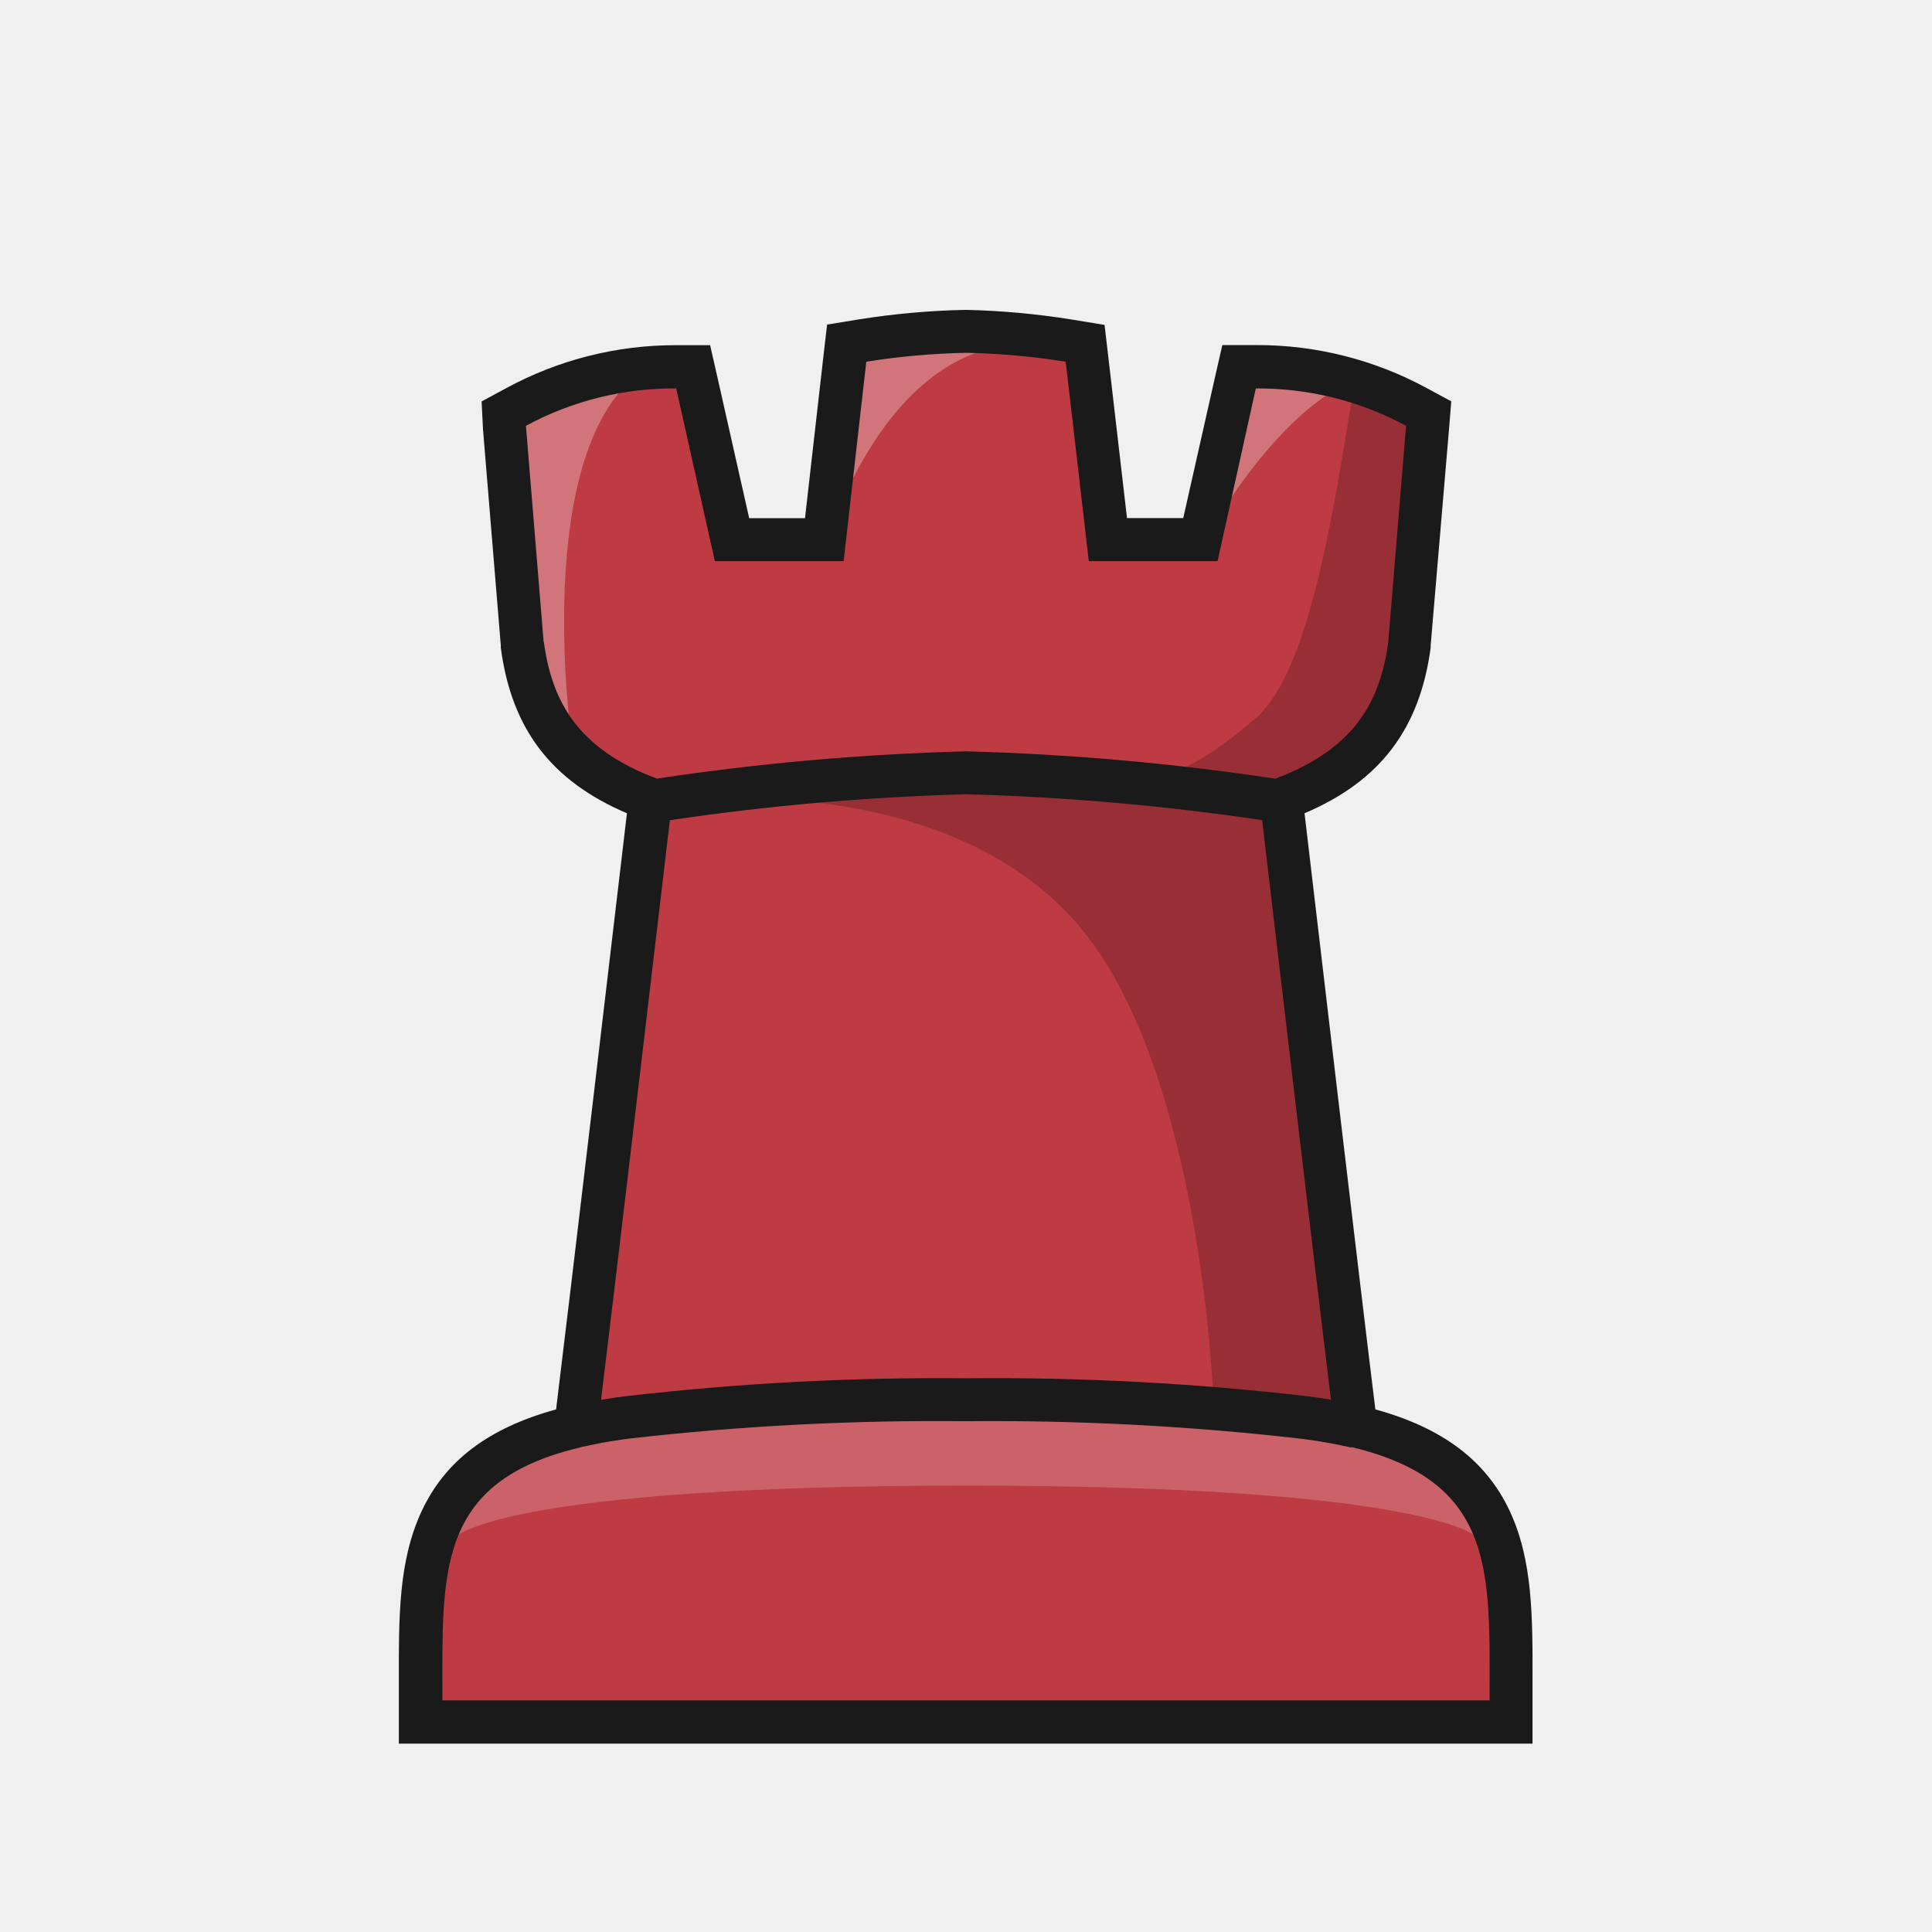
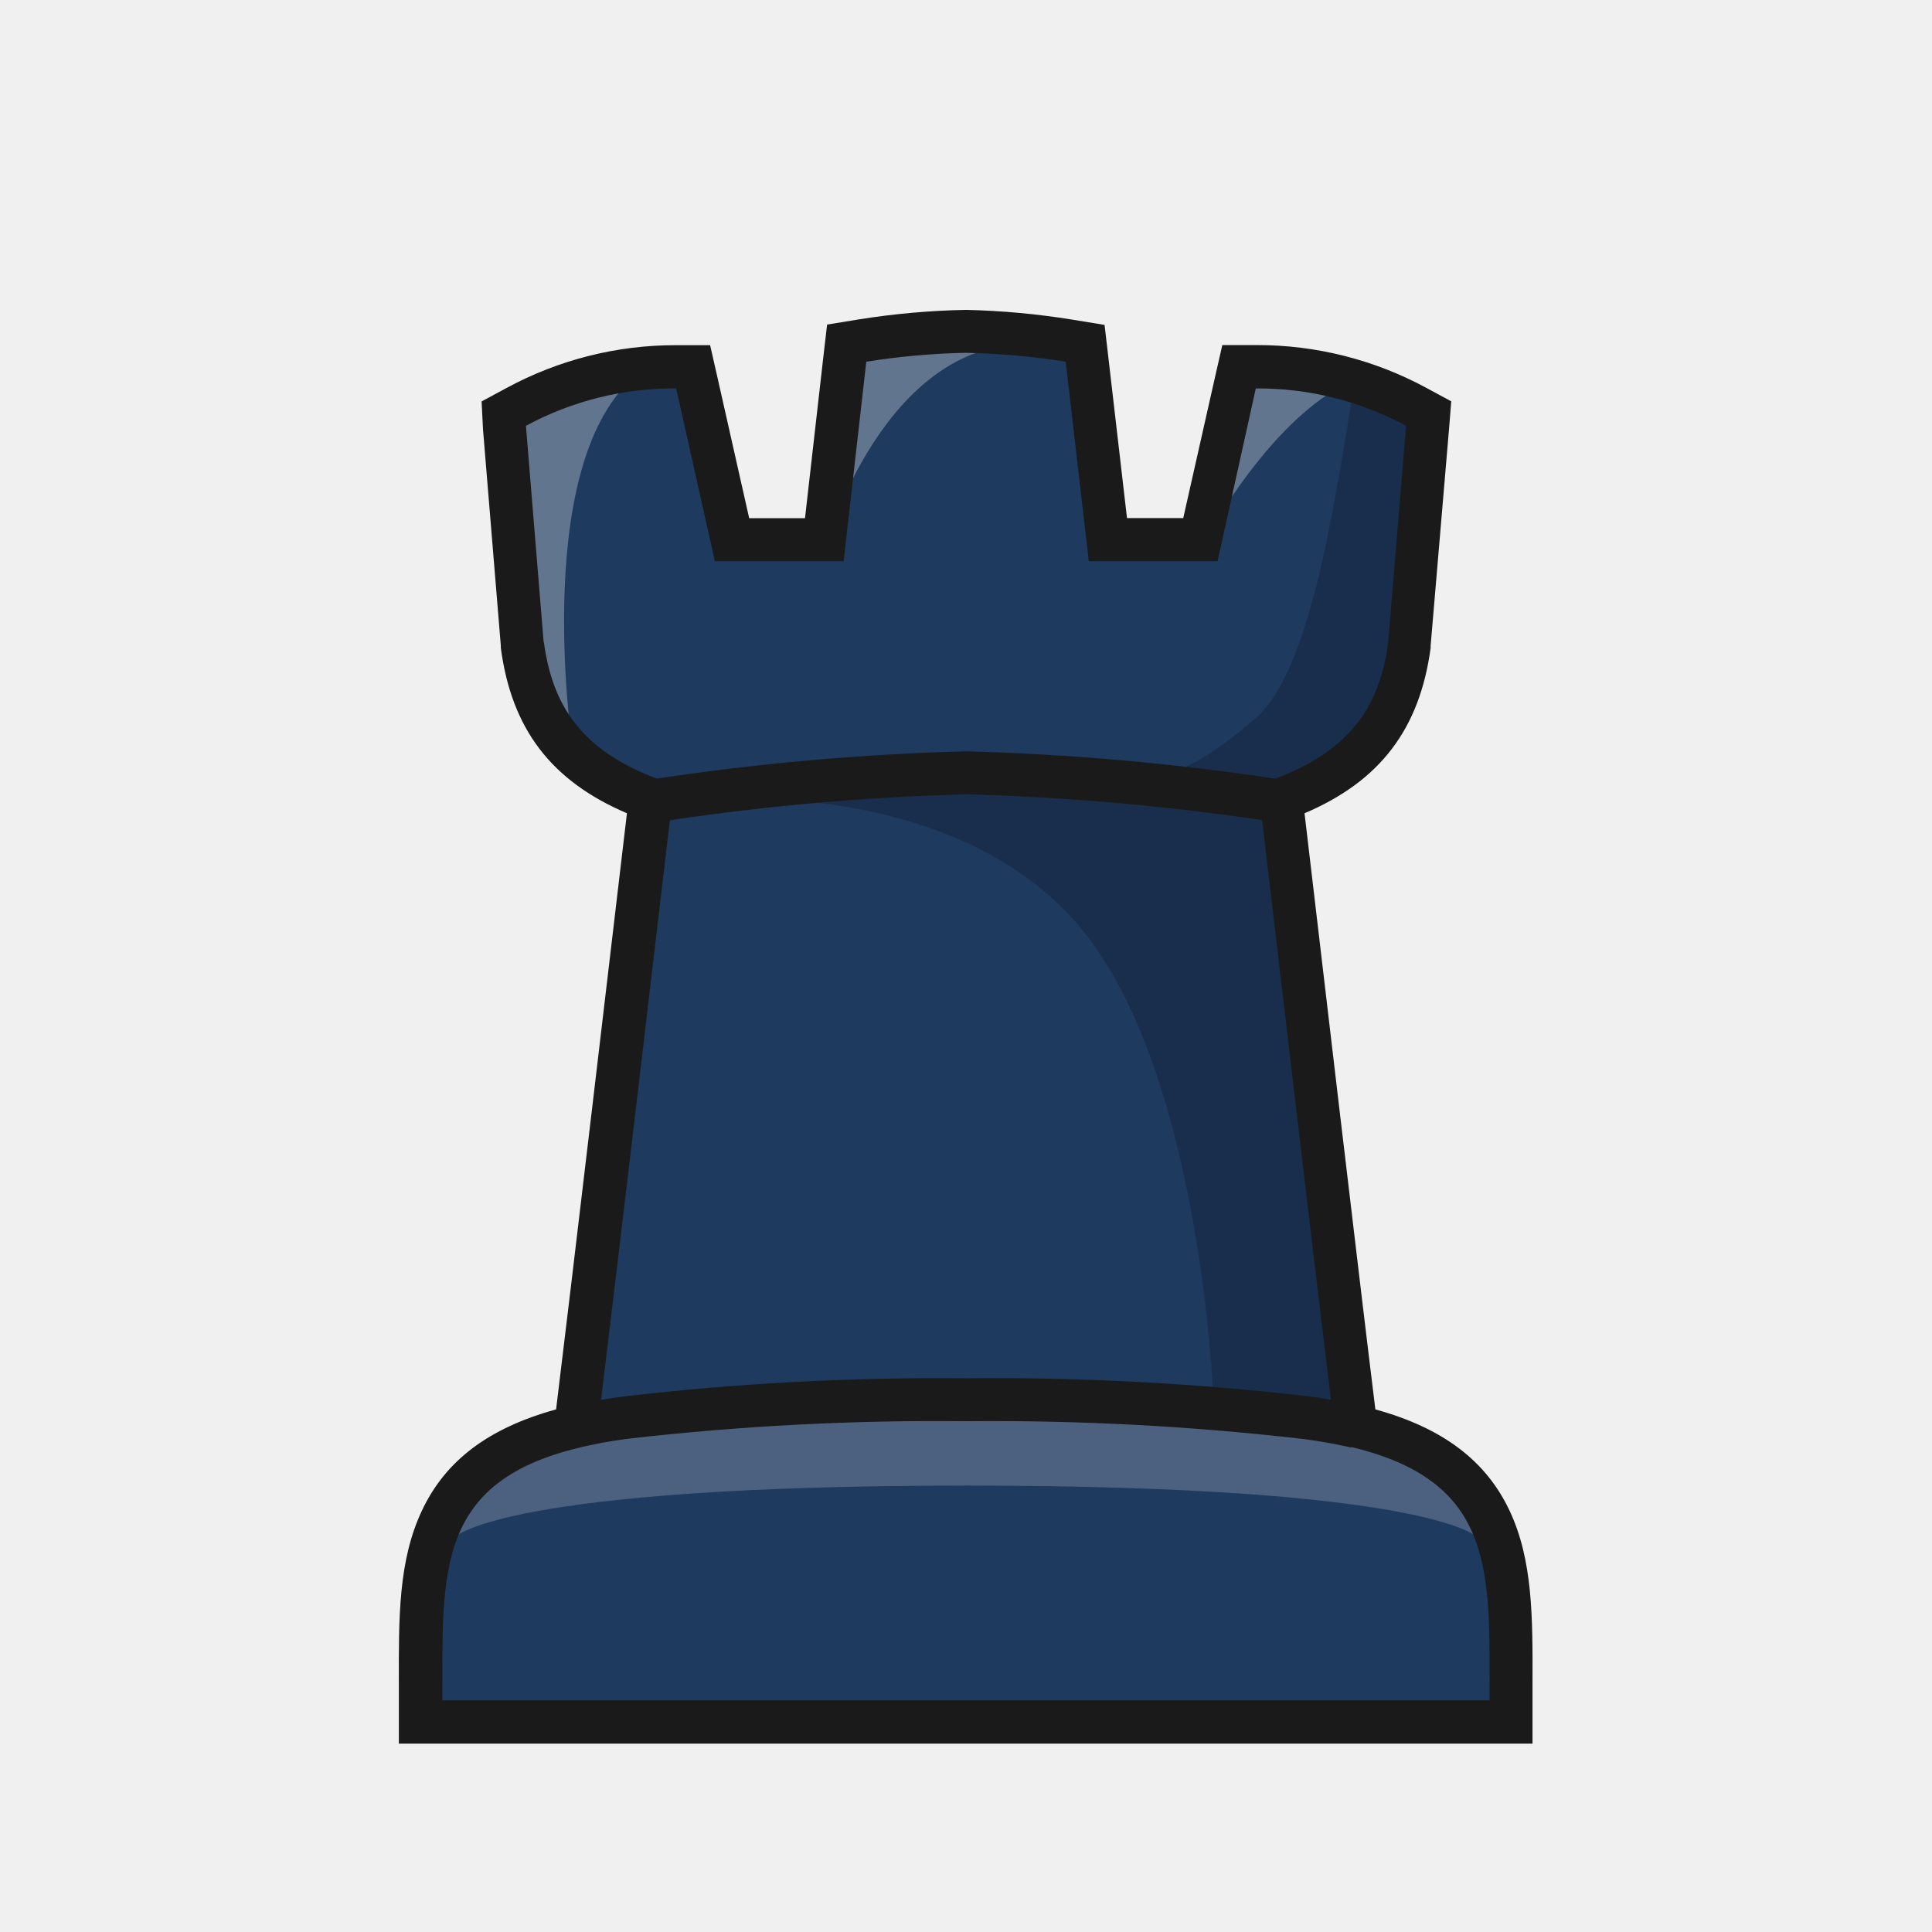
<svg xmlns="http://www.w3.org/2000/svg" version="1.1" id="Layer_1" x="0px" y="0px" viewBox="0 0 180 180" style="enable-background:new 0 0 180 180;" xml:space="preserve">
  <defs>
    <style>
- .clsR-1{fill:#BF3B43;}.clsR-2,.clsR-3{fill:#fff;}.clsR-2,.clsR-4{opacity:0.2;}.clsR-3{opacity:0.3;}.clsR-5{fill:#1a1a1a;}.clsR-6{fill:none;}</style>
+ .clsR-1{fill:#1E3A5F;}.clsR-2,.clsR-3{fill:#fff;}.clsR-2,.clsR-4{opacity:0.2;}.clsR-3{opacity:0.3;}.clsR-5{fill:#1a1a1a;}.clsR-6{fill:none;}</style>
  </defs>
  <path class="clsR-1" d="M90,30.87a92.56,92.56,0,0,0-10.56.85l-1.45.2-.25,1.44L74.87,50.28H70L64.84,35.53l-.47-1.34H63a31.07,31.07,0,0,0-14.88,3.72l-1.15.62.1,1.31L48.68,60v.1c1,7.21,4.68,11.7,11.93,14.38-1,8.58-5.74,48.89-6.95,58.44-14.51,3.42-14.49,12.94-14.46,23.92v3.62H140.78v-3.62c0-11,.06-20.5-14.46-23.92-1.2-9.55-5.94-49.86-6.95-58.44,7.26-2.68,11-7.17,11.94-14.38V60L133,39.84l.11-1.31-1.15-.62A31.08,31.08,0,0,0,117,34.19h-1.41l-.47,1.34L110,50.28h-4.85l-2.87-16.92L102,31.92l-1.45-.2A92.56,92.56,0,0,0,90,30.87Z" />
  <path class="clsR-2" d="M90,138.41c43.07,0,47.54,4.75,47.54,4.75h.59c-1.93-10.18-24.49-11.3-24.49-11.3H66.53s-23.36.81-24.66,11.3h.59S46.93,138.41,90,138.41Z" />
  <path class="clsR-3" d="M60,34.43c-10.75,7.36-6.7,34.9-6.7,34.9-6.85-2.21-6.7-31.73-6.7-31.73S63.08,32.34,60,34.43Z" />
  <path class="clsR-3" d="M93.18,32.26c-12,2.19-16.62,19.64-16.62,19.64.8-13,3.52-20.54,3.52-20.54S96.59,31.63,93.18,32.26Z" />
  <path class="clsR-3" d="M125.15,35.88c-7.77,4.11-13.75,16-13.75,16-.44-4.24,5.47-19,5.47-19S128.05,34.35,125.15,35.88Z" />
  <path class="clsR-4" d="M123.87,72.17c10.62.24,8.73-32.78,8.73-32.78l-6.36-4c-1.76,10.55-4,26.9-9.16,31.43-4.71,4.15-7.59,5.12-8.31,5.3-1.37-.17-2.83-.33-4.43-.47-14.5-1.32-35.6,2.82-35.6,2.82s21.37-1.3,32.3,12.42,12,43.37,12,43.37c7.16,1.33,12.49,2.8,12.49,2.8l-6.73-57.46S122.46,72.14,123.87,72.17Z" />
  <path class="clsR-5" d="M140.65,140.76c-2.2-4.67-6.21-7.71-12.51-9.45-1.35-10.88-5.36-45-6.6-55.54,7.06-3,10.73-7.87,11.75-15.41v-.21L135,40l.21-2.61-2.3-1.24a33.05,33.05,0,0,0-15.84-4h-3.19l-.71,3.12-2.93,13H105l-1.74-15-.35-3-3-.49A72.25,72.25,0,0,0,90,28.87a72.06,72.06,0,0,0-9.94.88l-3,.49-.35,3L75,48.28h-5.2l-2.93-13-.71-3.12H63a33,33,0,0,0-15.83,4l-2.3,1.24L45,40l1.66,20.15v.21c1,7.54,4.68,12.39,11.75,15.41-1.24,10.54-5.26,44.66-6.6,55.54-6.31,1.74-10.32,4.78-12.51,9.45s-2.15,9.91-2.14,16.07v5.62H142.78v-5.62C142.8,150.68,142.81,145.36,140.65,140.76Zm-90-80.94L49,39.67A28.93,28.93,0,0,1,63,36.19L66.6,52.28h12L80.71,33.7A67.28,67.28,0,0,1,90,32.87a67.28,67.28,0,0,1,9.29.83l2.15,18.58h12L117,36.19A29,29,0,0,1,131,39.67l-1.66,20.15c-.77,5.74-3.29,10-10.52,12.73A234.34,234.34,0,0,0,90,70a234.67,234.67,0,0,0-28.8,2.54C54,69.84,51.45,65.56,50.67,59.82Zm11.74,16.6A231,231,0,0,1,90,74a230.47,230.47,0,0,1,27.59,2.41c1.21,10.31,4.93,41.88,6.41,54-.69-.12-1.4-.23-2.14-.32A254,254,0,0,0,90,128.41a254,254,0,0,0-31.86,1.69c-.75.09-1.45.2-2.14.32C57.48,118.3,61.2,86.73,62.41,76.42Zm76.37,82H41.22c0-11.85-.67-20.31,12.69-23.53l.34-.09,1-.21c1-.22,2.16-.4,3.37-.56A252.6,252.6,0,0,1,90,132.41a252.6,252.6,0,0,1,31.36,1.65c1.18.15,2.28.34,3.31.54l1.1.24.23,0C139.45,138.1,138.78,146.58,138.78,158.45Z" />
  <rect class="clsR-6" width="180" height="180" />
</svg>
